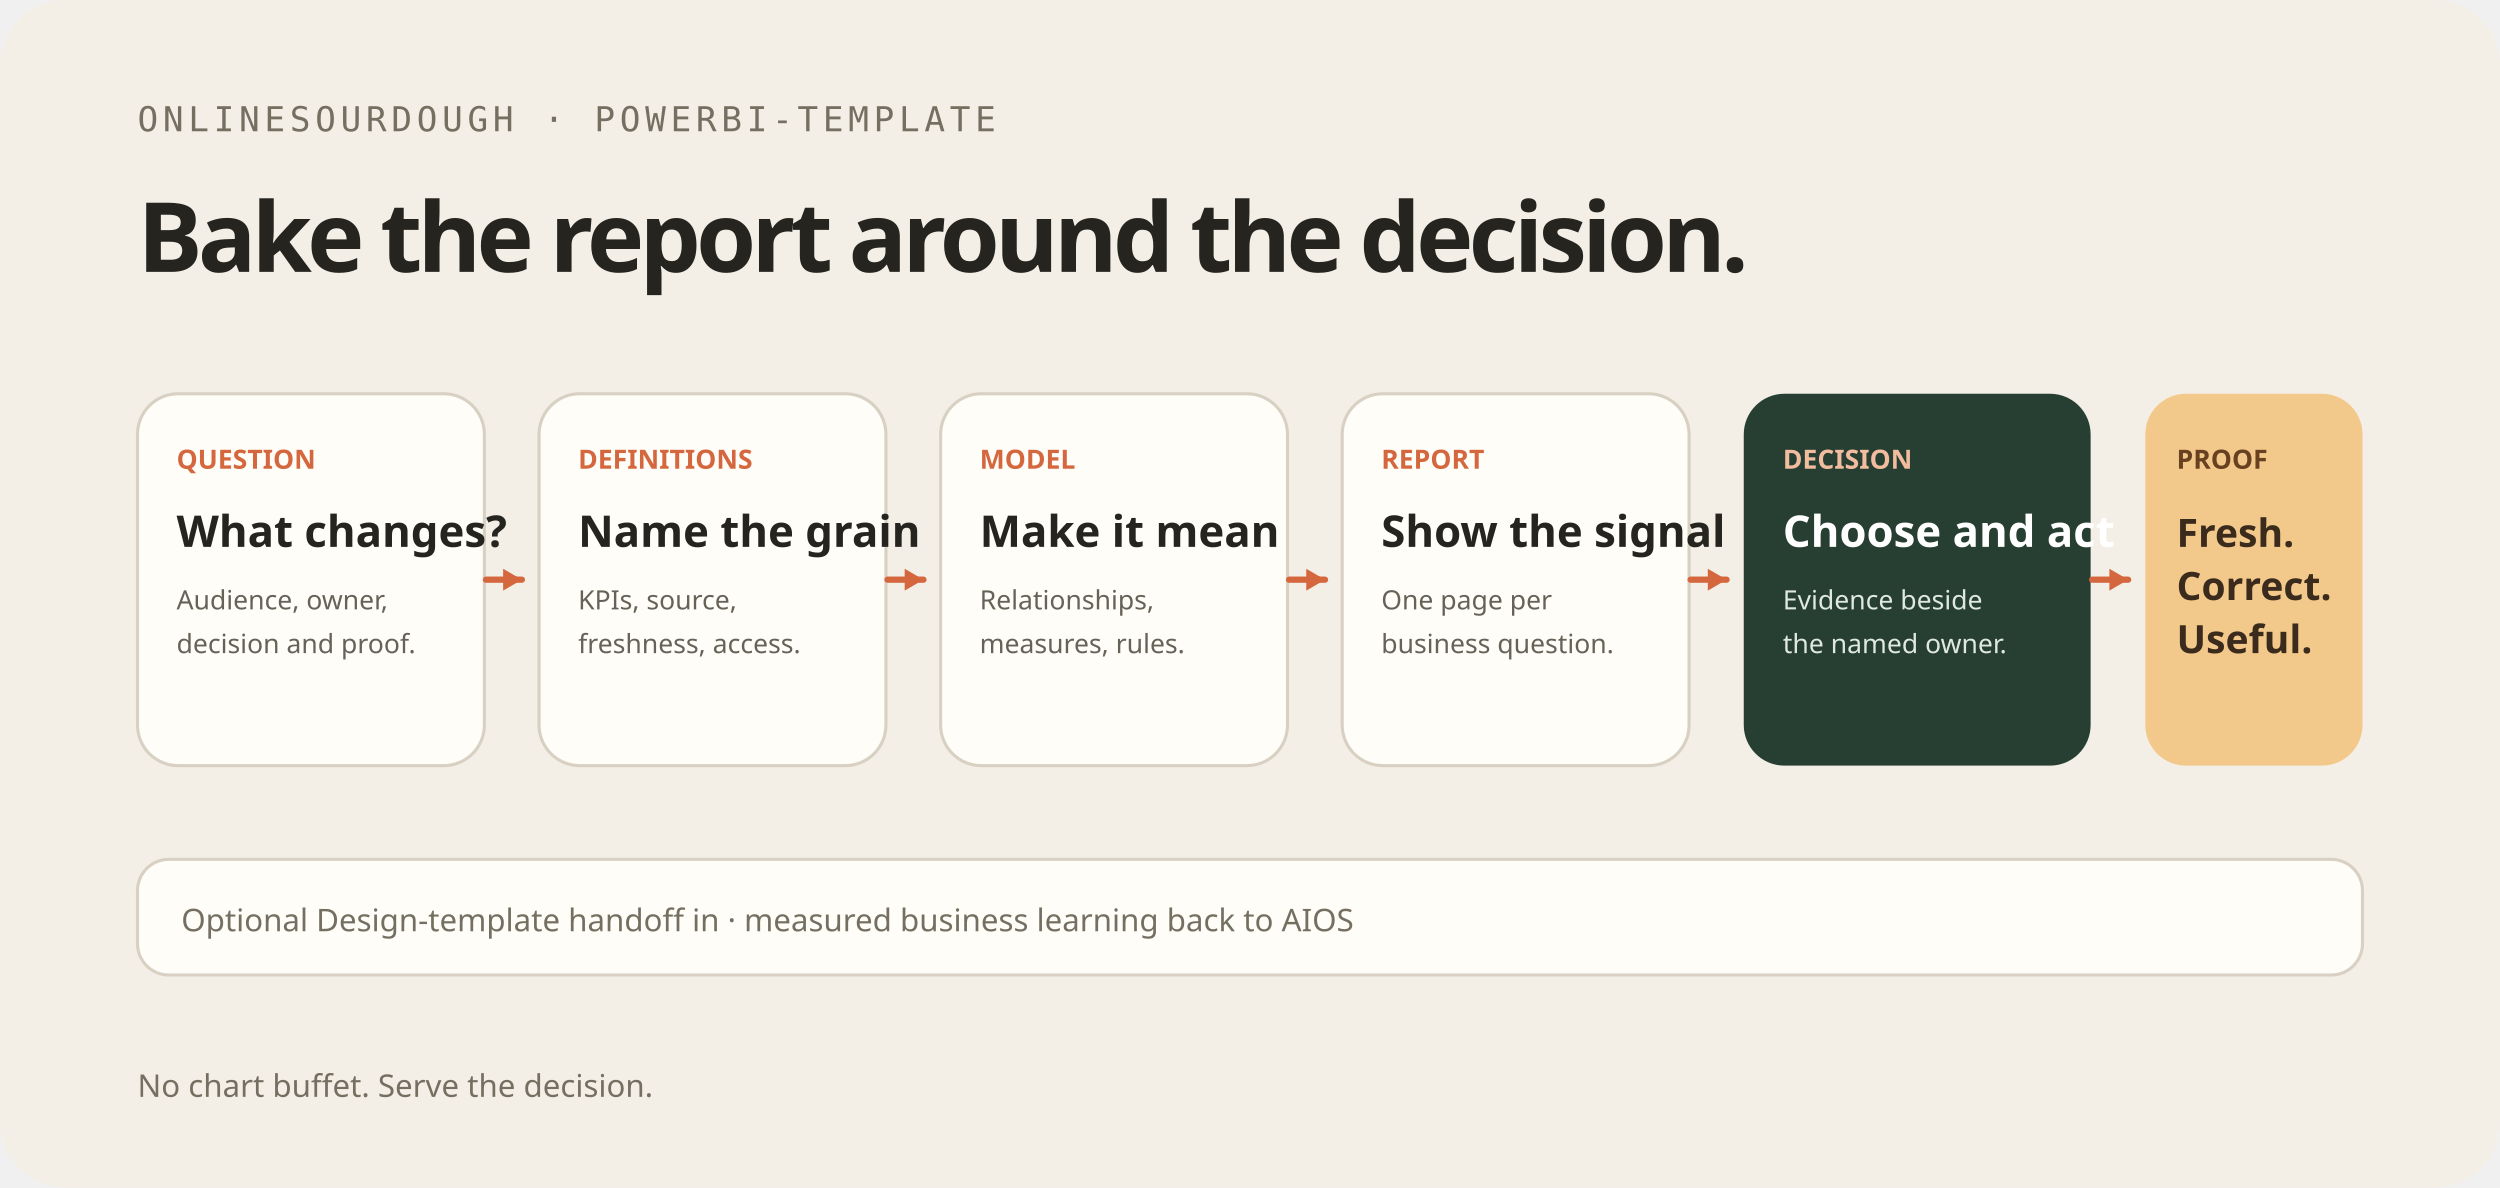
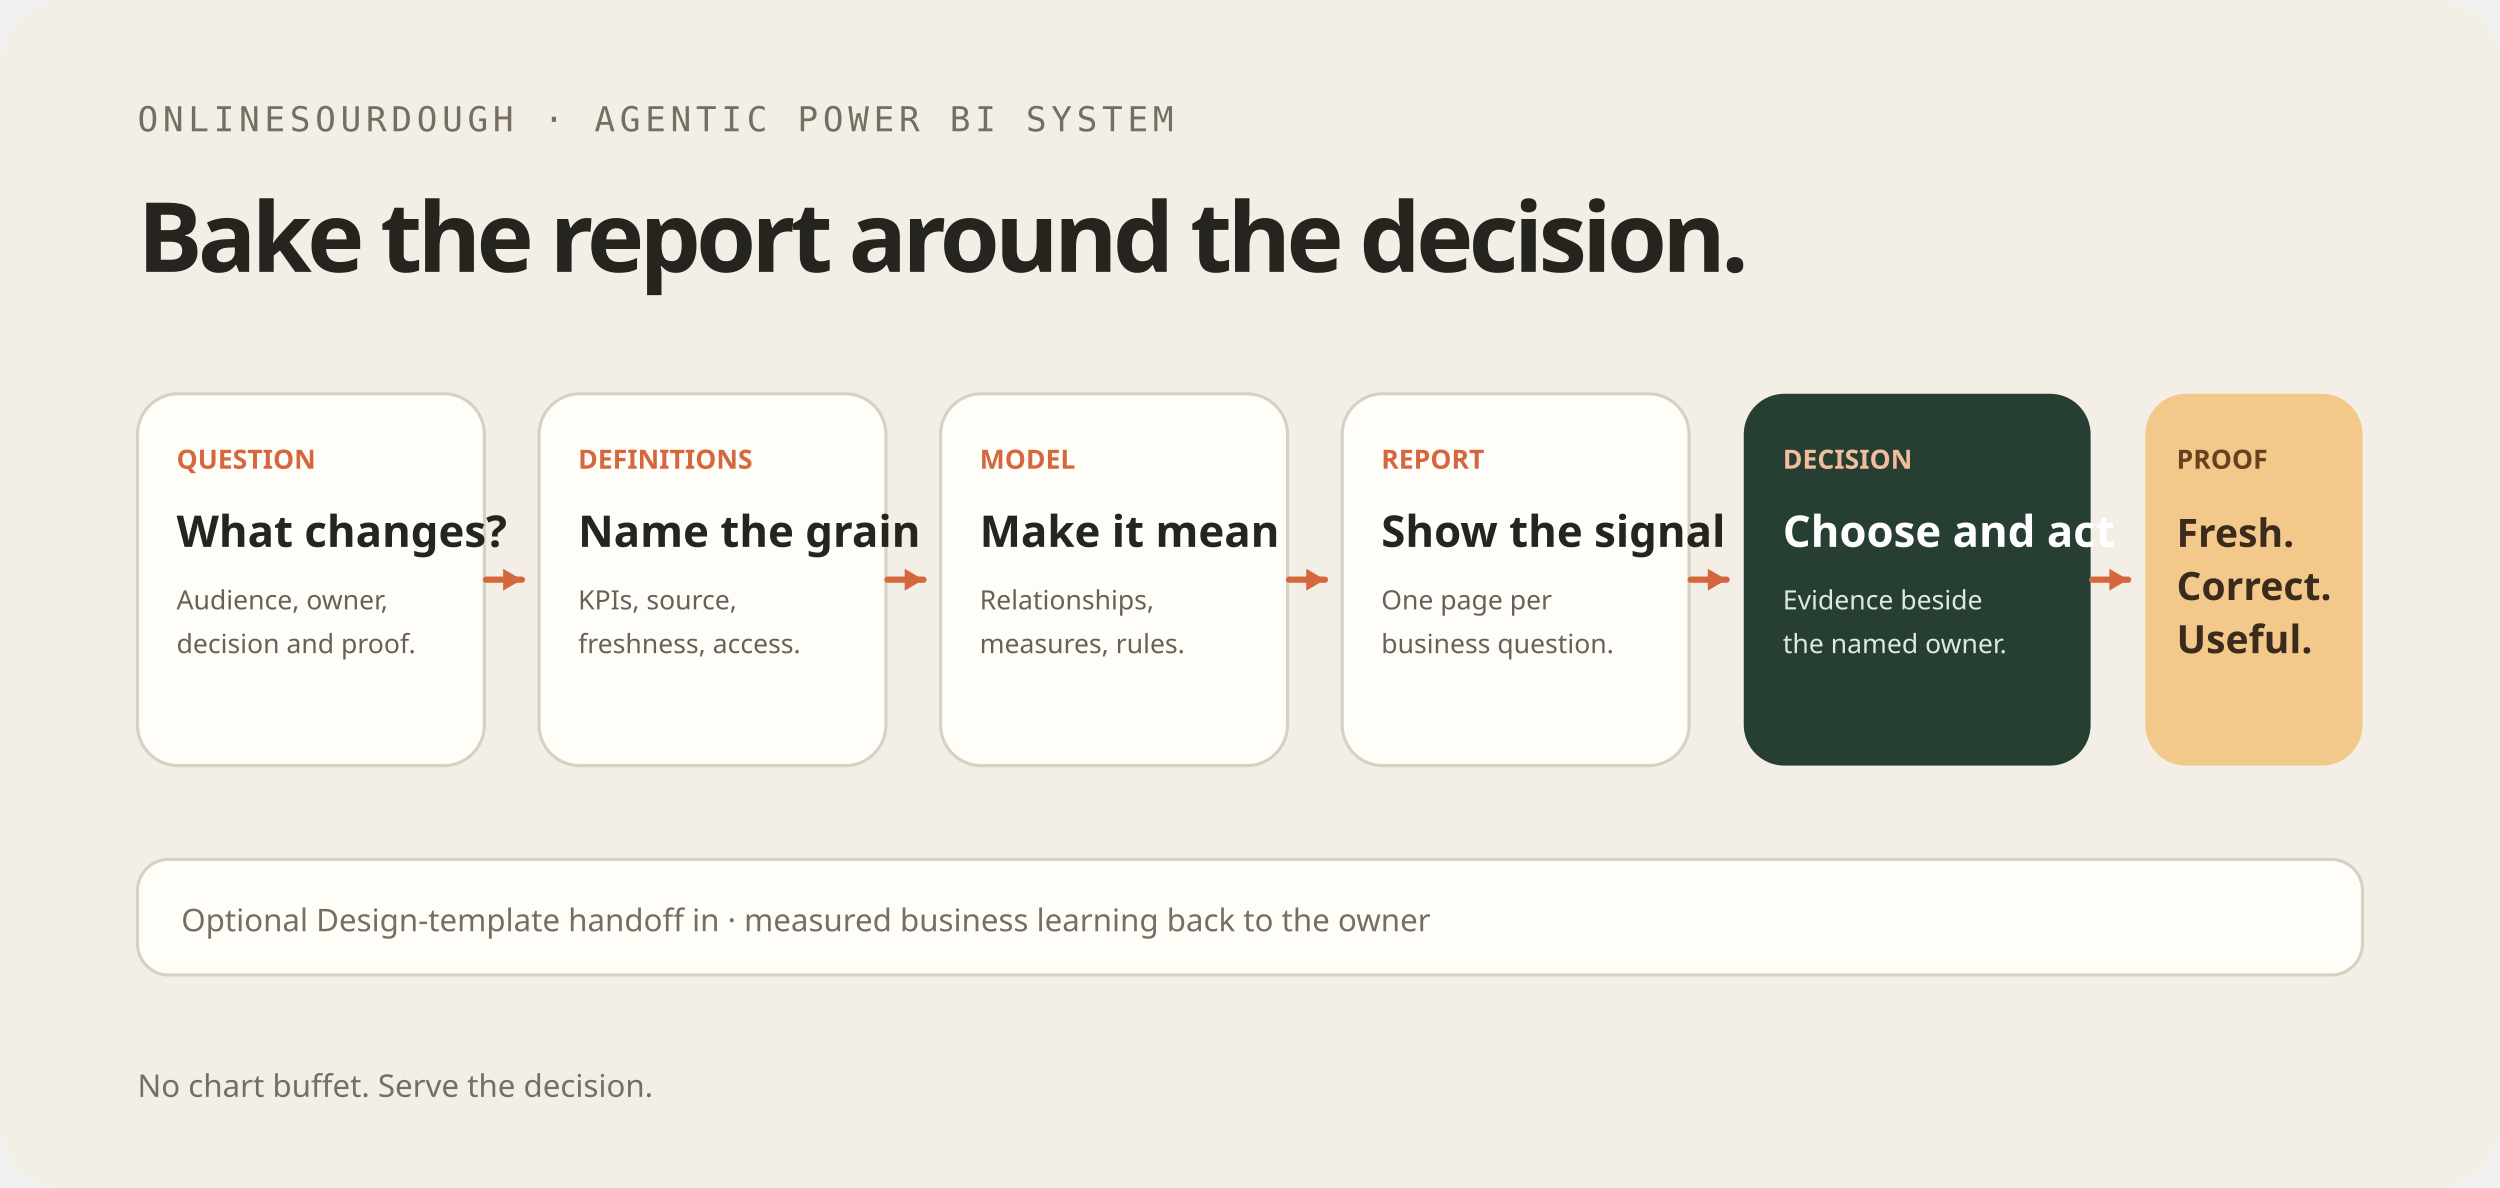
<svg xmlns="http://www.w3.org/2000/svg" width="1600" height="760" viewBox="0 0 1600 760" role="img" aria-labelledby="title desc">
  <rect width="1600" height="760" rx="42" fill="#f3efe6" />
-   <text x="88" y="84" fill="#756f62" font-family="ui-monospace,monospace" font-size="22" letter-spacing="3">ONLINESOURDOUGH · POWERBI-TEMPLATE</text>
+   <text x="88" y="84" fill="#756f62" font-family="ui-monospace,monospace" font-size="22" letter-spacing="3">ONLINESOURDOUGH · AGENTIC POWER BI SYSTEM</text>
  <text x="88" y="174" fill="#25241f" font-family="ui-sans-serif,system-ui" font-size="62" font-weight="750" letter-spacing="-3">Bake the report around the decision.</text>
  <g font-family="ui-sans-serif,system-ui">
    <g transform="translate(88 252)">
      <rect width="222" height="238" rx="26" fill="#fffdf8" stroke="#d8d1c3" stroke-width="2" />
      <text x="25" y="48" fill="#d5673f" font-size="17" font-weight="700">QUESTION</text>
      <text x="25" y="98" fill="#25241f" font-size="28" font-weight="700">What changes?</text>
      <text x="25" y="138" fill="#666257" font-size="17">Audience, owner,</text>
      <text x="25" y="166" fill="#666257" font-size="17">decision and proof.</text>
    </g>
    <g transform="translate(345 252)">
      <rect width="222" height="238" rx="26" fill="#fffdf8" stroke="#d8d1c3" stroke-width="2" />
      <text x="25" y="48" fill="#d5673f" font-size="17" font-weight="700">DEFINITIONS</text>
      <text x="25" y="98" fill="#25241f" font-size="28" font-weight="700">Name the grain</text>
      <text x="25" y="138" fill="#666257" font-size="17">KPIs, source,</text>
      <text x="25" y="166" fill="#666257" font-size="17">freshness, access.</text>
    </g>
    <g transform="translate(602 252)">
      <rect width="222" height="238" rx="26" fill="#fffdf8" stroke="#d8d1c3" stroke-width="2" />
      <text x="25" y="48" fill="#d5673f" font-size="17" font-weight="700">MODEL</text>
      <text x="25" y="98" fill="#25241f" font-size="28" font-weight="700">Make it mean</text>
      <text x="25" y="138" fill="#666257" font-size="17">Relationships,</text>
      <text x="25" y="166" fill="#666257" font-size="17">measures, rules.</text>
    </g>
    <g transform="translate(859 252)">
      <rect width="222" height="238" rx="26" fill="#fffdf8" stroke="#d8d1c3" stroke-width="2" />
      <text x="25" y="48" fill="#d5673f" font-size="17" font-weight="700">REPORT</text>
      <text x="25" y="98" fill="#25241f" font-size="28" font-weight="700">Show the signal</text>
      <text x="25" y="138" fill="#666257" font-size="17">One page per</text>
      <text x="25" y="166" fill="#666257" font-size="17">business question.</text>
    </g>
    <g transform="translate(1116 252)">
      <rect width="222" height="238" rx="26" fill="#273f32" />
      <text x="25" y="48" fill="#f2bd9f" font-size="17" font-weight="700">DECISION</text>
      <text x="25" y="98" fill="#ffffff" font-size="28" font-weight="700">Choose and act</text>
      <text x="25" y="138" fill="#dfe8e1" font-size="17">Evidence beside</text>
      <text x="25" y="166" fill="#dfe8e1" font-size="17">the named owner.</text>
    </g>
    <g transform="translate(1373 252)">
      <rect width="139" height="238" rx="26" fill="#f3c98b" />
      <text x="20" y="48" fill="#674120" font-size="17" font-weight="700">PROOF</text>
      <text x="20" y="98" fill="#3b2b1c" font-size="25" font-weight="700">Fresh.</text>
      <text x="20" y="132" fill="#3b2b1c" font-size="25" font-weight="700">Correct.</text>
      <text x="20" y="166" fill="#3b2b1c" font-size="25" font-weight="700">Useful.</text>
    </g>
  </g>
  <g fill="none" stroke="#d5673f" stroke-width="4" stroke-linecap="round">
    <path d="M311 371H334" />
    <path d="M568 371H591" />
    <path d="M825 371H848" />
    <path d="M1082 371H1105" />
    <path d="M1339 371H1362" />
  </g>
  <g fill="#d5673f">
    <path d="m334 371-12-7v14z" />
    <path d="m591 371-12-7v14z" />
    <path d="m848 371-12-7v14z" />
    <path d="m1105 371-12-7v14z" />
    <path d="m1362 371-12-7v14z" />
  </g>
  <rect x="88" y="550" width="1424" height="74" rx="20" fill="#fffdf8" stroke="#d8d1c3" stroke-width="2" />
-   <text x="116" y="596" fill="#756f62" font-family="ui-sans-serif,system-ui" font-size="20">Optional Design-template handoff in · measured business learning back to AIOS</text>
+   <text x="116" y="596" fill="#756f62" font-family="ui-sans-serif,system-ui" font-size="20">Optional Design-template handoff in · measured business learning back to the owner</text>
  <text x="88" y="702" fill="#756f62" font-family="ui-sans-serif,system-ui" font-size="20">No chart buffet. Serve the decision.</text>
</svg>
